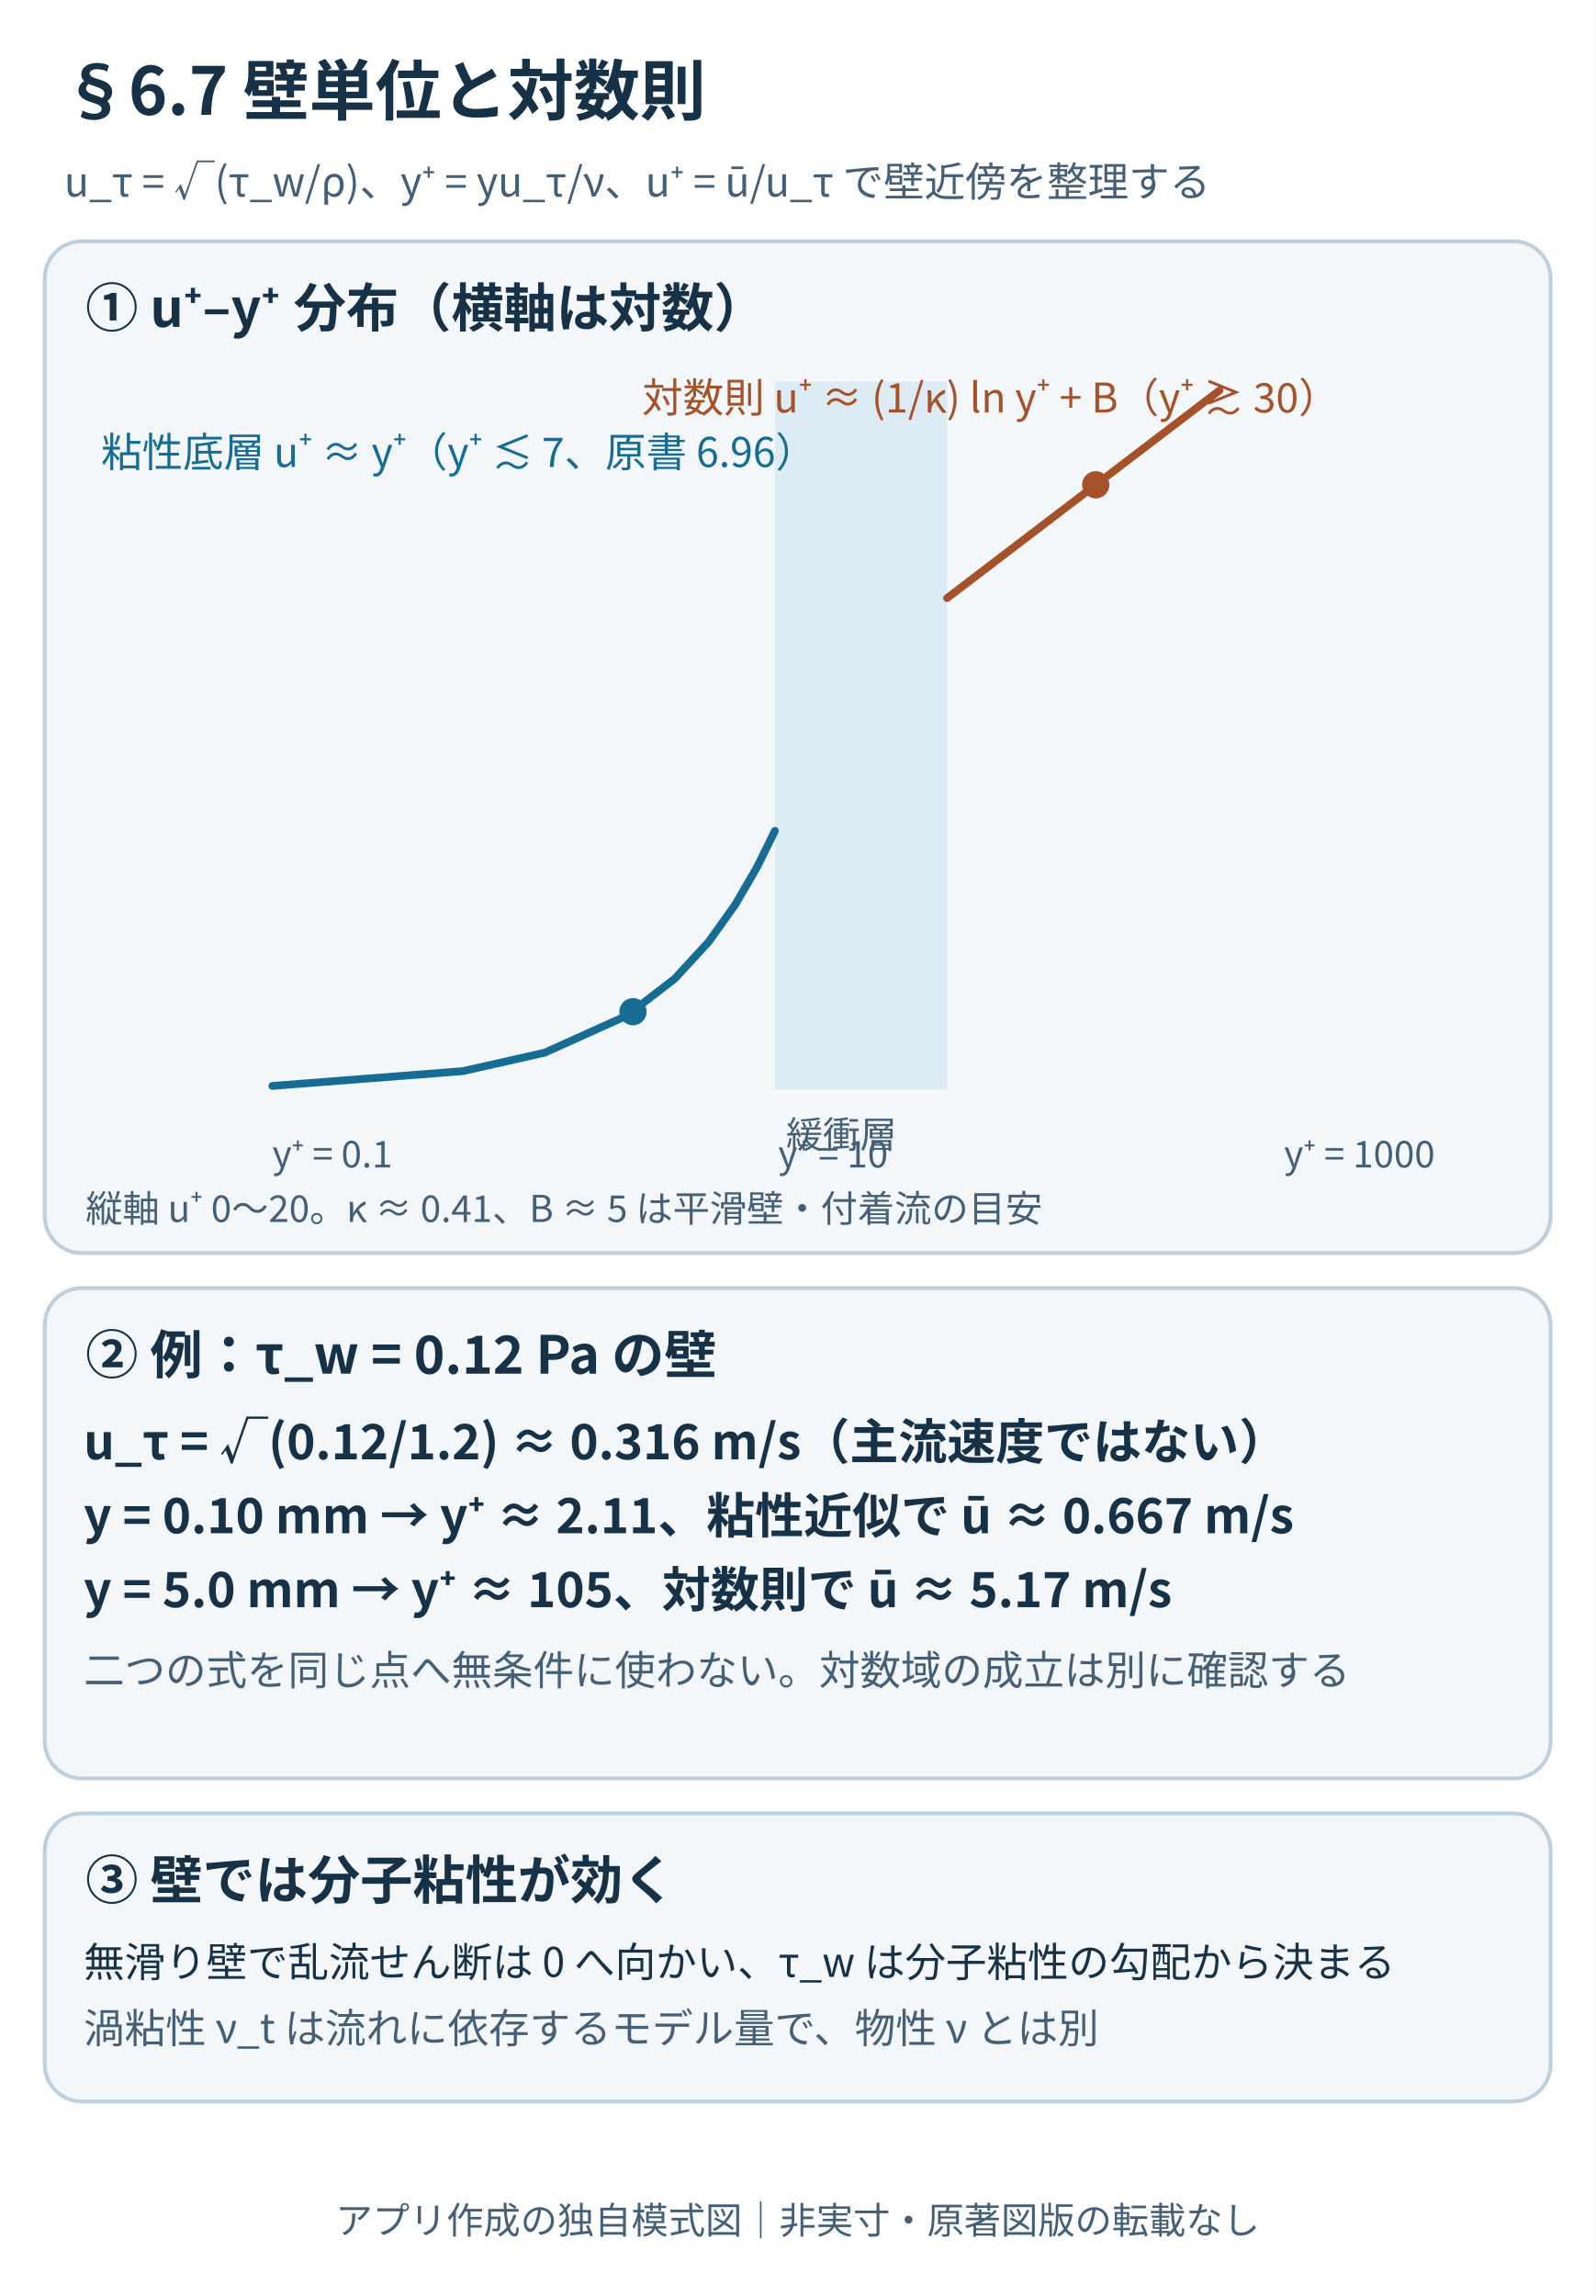
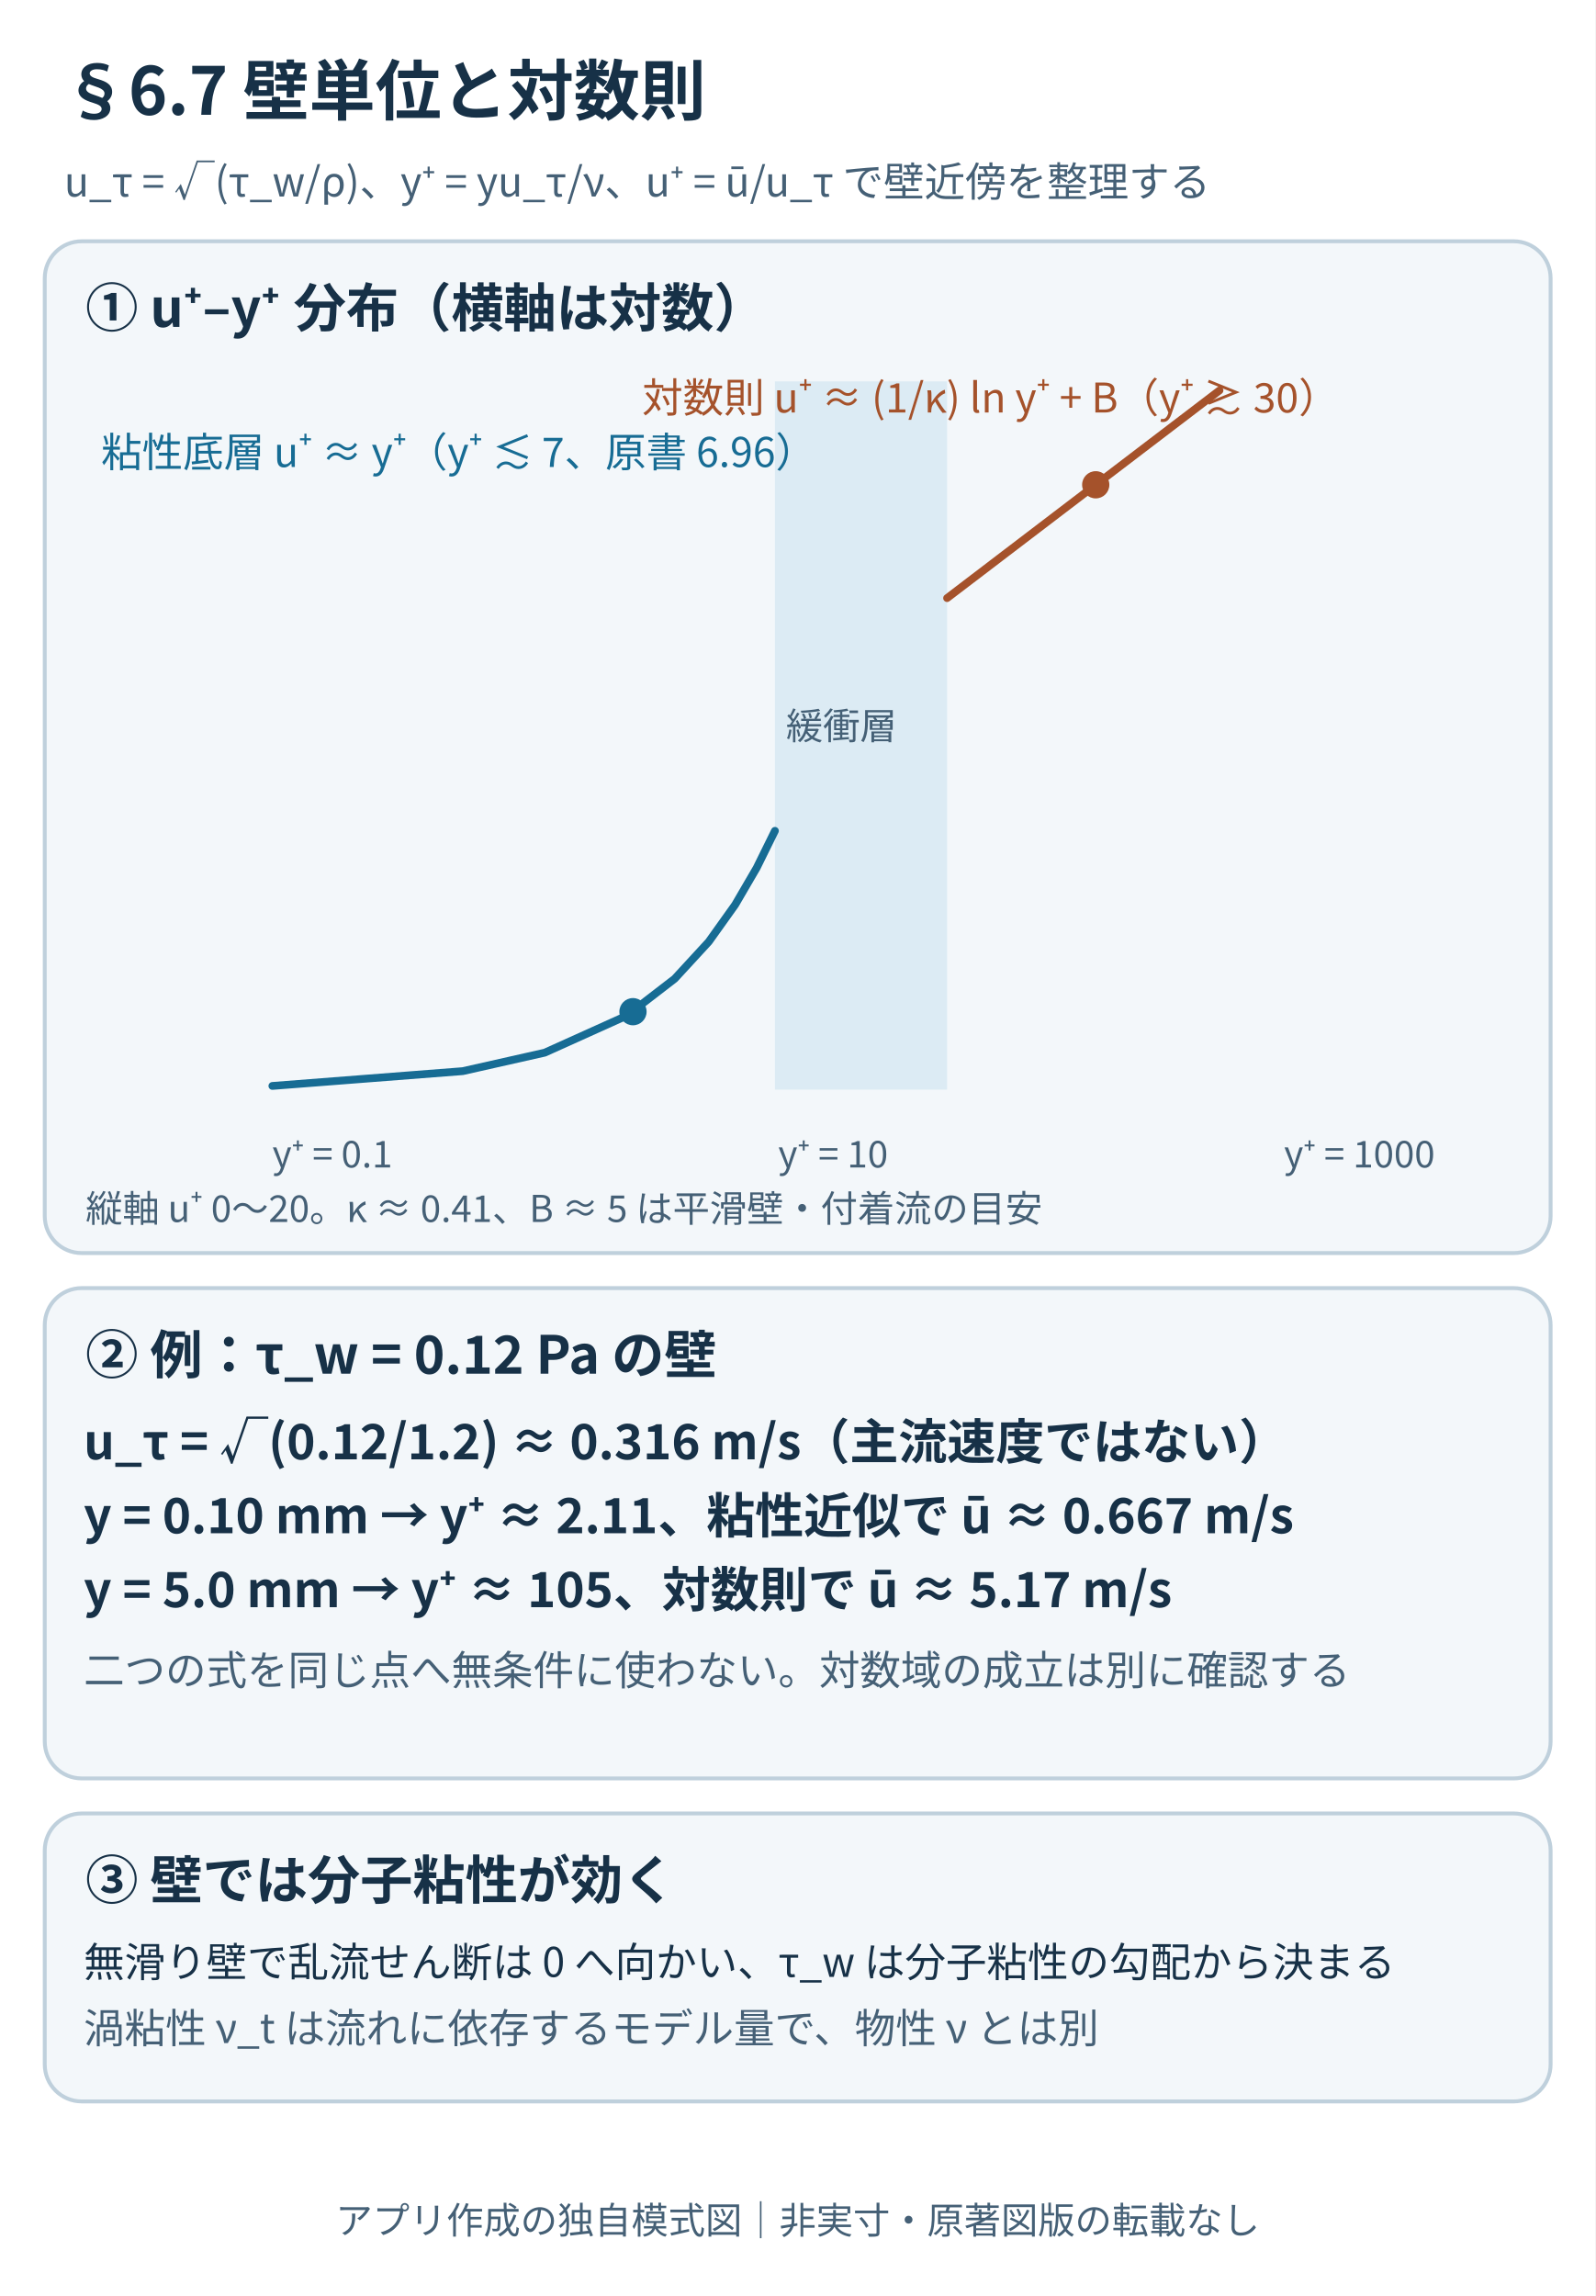
<svg xmlns="http://www.w3.org/2000/svg" width="820" height="1180" viewBox="0 0 820 1180" style="max-width:100%" role="img" aria-labelledby="title67 desc67" data-lesson="6.7" data-origin="original-app-diagram" data-tau-w="0.12" data-rho="1.2" data-nu="0.000015" data-u-tau="0.316227766017" data-kappa="0.41" data-b="5" data-y1="0.0001" data-y1plus="2.10818510678" data-u1="0.666666666667" data-y2="0.005" data-y2plus="105.409255339" data-u2="5.17367941615">
  <style>
 text{font-family:system-ui,'Noto Sans CJK JP','Hiragino Kaku Gothic ProN',sans-serif;font-size:24px}
 .bg{fill:#ffffff}.panel{fill:#f3f7fa;stroke:#bfd0dc;stroke-width:2}.ink{fill:#173147}.muted{fill:#456076}
 .accent{fill:#176c94}.accent2{fill:#a5522b}
 .line1{stroke:#176c94;stroke-width:4;fill:none;stroke-linejoin:round;stroke-linecap:round}
 .line2{stroke:#a5522b;stroke-width:4;fill:none;stroke-linejoin:round;stroke-linecap:round}
 .wall{stroke:#274556;stroke-width:7;stroke-linecap:round}.axis{stroke:#274556;stroke-width:2.7;fill:none}
 .dash{stroke:#456076;stroke-width:2.2;fill:none;stroke-dasharray:9 7}
 .barA{fill:#176c94}.barB{fill:#a5522b}.barC{fill:#7a9bb0}
 .zone{fill:#dcebf4}
 .heading{font-size:34px;font-weight:750}.section{font-size:27px;font-weight:700}.small{font-size:21px}.micro{font-size:19px}.result{font-size:25px;font-weight:700}
 @media(prefers-color-scheme:dark){
 .bg{fill:#101925}.panel{fill:#1b2c3b;stroke:#627f92}.ink{fill:#eff7fc}.muted{fill:#c3d8e5}
 .accent{fill:#8bd7f5}.accent2{fill:#f6bb92}
 .line1{stroke:#8bd7f5}.line2{stroke:#f6bb92}.wall{stroke:#d1e7f5}.axis{stroke:#d1e7f5}.dash{stroke:#c3d8e5}
 .barA{fill:#2e7ca6}.barB{fill:#c97e4e}.barC{fill:#5d7f95}.zone{fill:#234860}
 }
</style>
  <rect class="bg" width="820" height="1180" />
  <text class="heading ink" x="32" y="59">§6.7 壁単位と対数則</text>
  <text class="small muted" x="33" y="101">u_τ = √(τ_w/ρ)、y⁺ = yu_τ/ν、u⁺ = ū/u_τ で壁近傍を整理する</text>
  <rect class="panel" x="23" y="124" width="774" height="520" rx="19" />
  <text class="section ink" x="44" y="168">① u⁺–y⁺ 分布（横軸は対数）</text>
  <rect class="zone" x="398.31" y="196" width="88.48" height="364" />
  <path id="viscous-line" class="line1" d="M140.00 558.10 L237.86 550.50 L280.00 541.00 L322.14 522.00 L346.80 503.00 L364.29 484.00 L377.86 465.00 L388.94 446.00 L398.31 427.00" />
  <path id="log-law" class="line2" d="M486.80 307.38 L492.63 302.94 L498.46 298.49 L504.30 294.05 L510.13 289.60 L515.96 285.15 L521.80 280.71 L527.63 276.26 L533.46 271.82 L539.30 267.37 L545.13 262.92 L550.96 258.48 L556.80 254.03 L562.63 249.58 L568.46 245.14 L574.30 240.69 L580.13 236.25 L585.96 231.80 L591.80 227.35 L597.63 222.91 L603.46 218.46 L609.30 214.02 L615.13 209.57 L620.96 205.12 L626.80 200.68" />
  <circle class="accent" cx="325.35" cy="519.94" r="7" />
  <circle class="accent2" cx="563.20" cy="249.15" r="7" />
  <text class="small accent" x="52" y="240">粘性底層 u⁺ ≈ y⁺（y⁺ ≲ 7、原書 6.96）</text>
  <text class="small accent2" x="330" y="212">対数則 u⁺ ≈ (1/κ) ln y⁺ + B（y⁺ ≳ 30）</text>
-   <text class="micro muted" x="404" y="590">緩衝層</text>
+   <text class="micro muted" x="404" y="380">緩衝層</text>
  <text class="micro muted" x="140" y="600">y⁺ = 0.1</text>
  <text class="micro muted" x="400" y="600">y⁺ = 10</text>
  <text class="micro muted" x="660" y="600">y⁺ = 1000</text>
  <text class="micro muted" x="44" y="628">縦軸 u⁺ 0〜20。κ ≈ 0.41、B ≈ 5 は平滑壁・付着流の目安</text>
  <rect class="panel" x="23" y="662" width="774" height="252" rx="19" />
  <text class="section ink" x="44" y="706">② 例：τ_w = 0.12 Pa の壁</text>
  <text class="result ink" x="43" y="750">u_τ = √(0.12/1.2) ≈ 0.316 m/s（主流速度ではない）</text>
  <text class="result ink" x="43" y="788">y = 0.10 mm → y⁺ ≈ 2.11、粘性近似で ū ≈ 0.667 m/s</text>
  <text class="result ink" x="43" y="826">y = 5.0 mm → y⁺ ≈ 105、対数則で ū ≈ 5.17 m/s</text>
  <text class="small muted" x="43" y="866">二つの式を同じ点へ無条件に使わない。対数域の成立は別に確認する</text>
  <rect class="panel" x="23" y="932" width="774" height="148" rx="19" />
  <text class="section ink" x="44" y="976">③ 壁では分子粘性が効く</text>
  <text class="small ink" x="43" y="1016">無滑り壁で乱流せん断は 0 へ向かい、τ_w は分子粘性の勾配から決まる</text>
  <text class="small muted" x="43" y="1050">渦粘性 ν_t は流れに依存するモデル量で、物性 ν とは別</text>
  <text class="micro muted" x="410" y="1148" text-anchor="middle">アプリ作成の独自模式図｜非実寸・原著図版の転載なし</text>
</svg>
